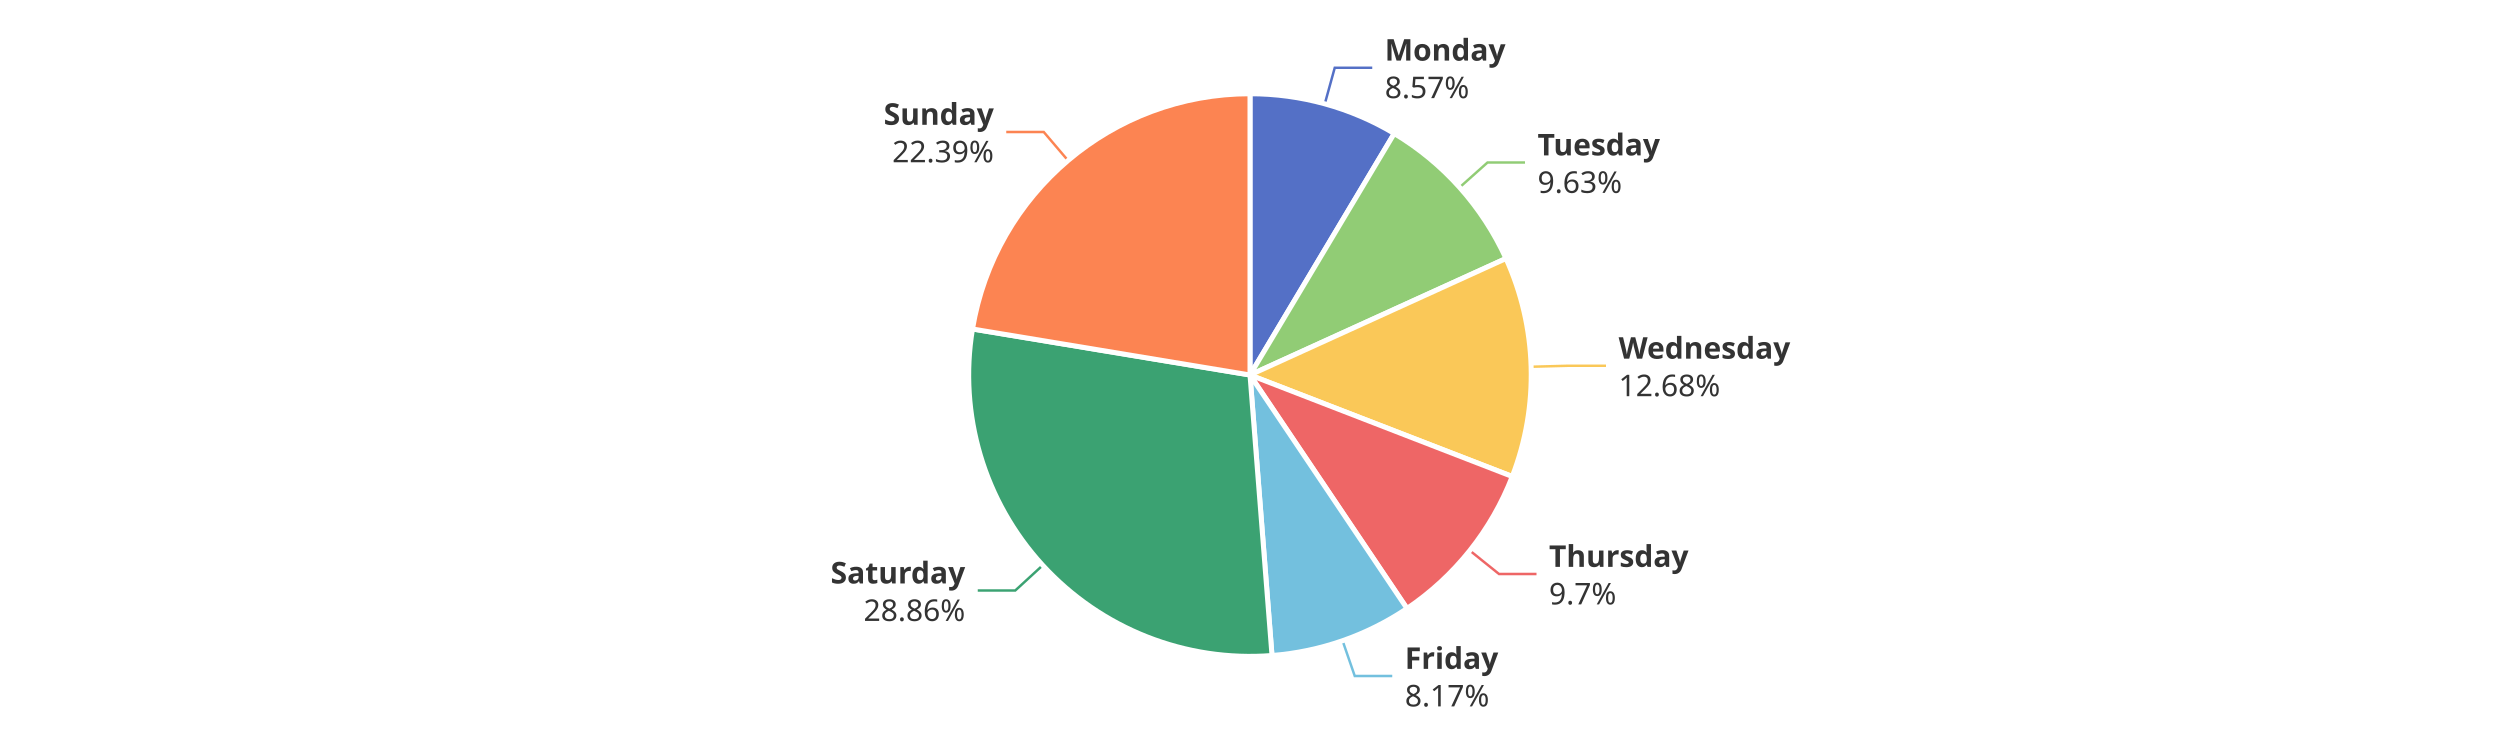
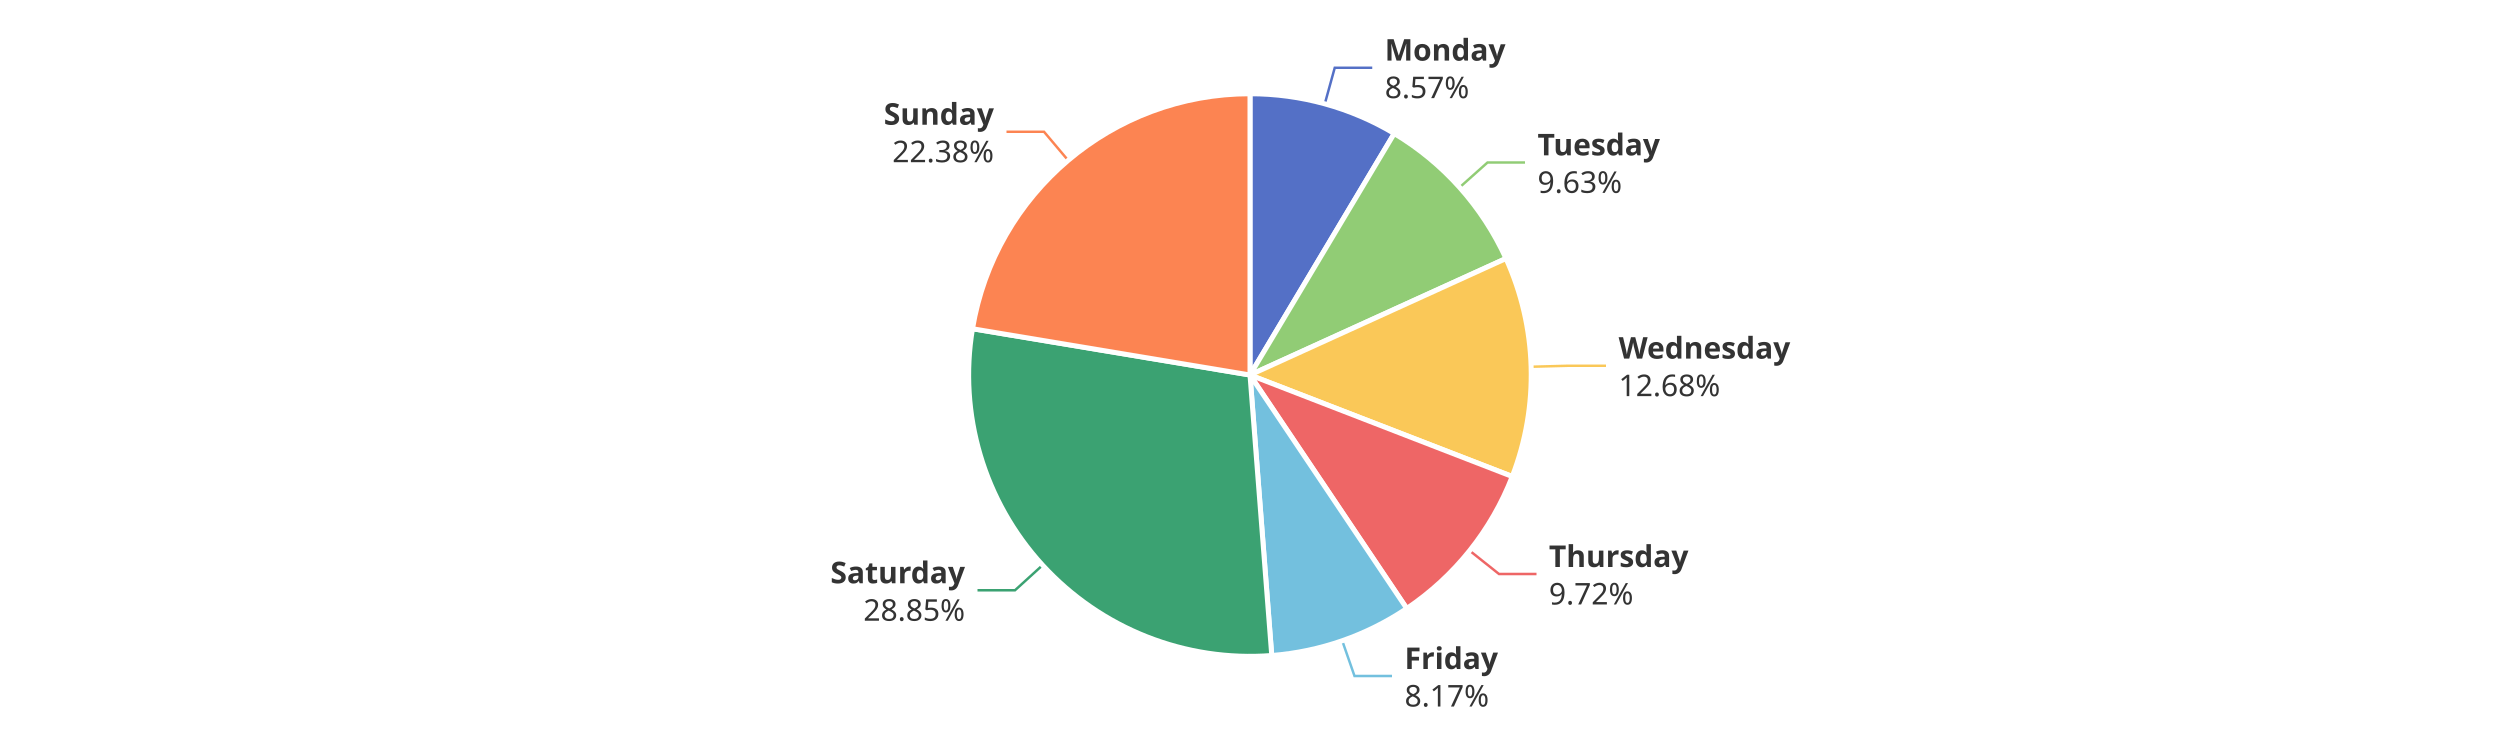
<svg xmlns="http://www.w3.org/2000/svg" width="1000" height="300" version="1.1" baseProfile="full" viewBox="0 0 1000 300">
  <rect width="1000" height="300" x="0" y="0" id="0" fill="#ffffff" />
  <polyline points="529.9 41.6 533.9 27.1 548.9 27.1" fill="none" stroke="#5470c6" />
  <polyline points="583.8 75 595 65 610 65" fill="none" stroke="#91cc75" />
  <polyline points="612.5 146.7 627.4 146.3 642.4 146.3" fill="none" stroke="#fac858" />
-   <polyline points="587.9 220.2 599.6 229.6 614.6 229.6" fill="none" stroke="#ee6666" />
-   <polyline points="537 256.2 541.9 270.4 556.9 270.4" fill="none" stroke="#73c0de" />
-   <polyline points="417.1 226.1 406.1 236.2 391.1 236.2" fill="none" stroke="#3ba272" />
-   <polyline points="427.2 64.2 417.5 52.8 402.5 52.8" fill="none" stroke="#fc8452" />
+   <polyline points="587.9 220.3 599.6 229.6 614.6 229.6" fill="none" stroke="#ee6666" />
+   <polyline points="536.9 256.3 541.8 270.4 556.8 270.4" fill="none" stroke="#73c0de" />
+   <polyline points="417.1 226 406 236.1 391 236.1" fill="none" stroke="#3ba272" />
+   <polyline points="427.3 64.2 417.6 52.7 402.6 52.7" fill="none" stroke="#fc8452" />
  <path d="M500 37.5A112.5 112.5 0 0 1 557.7 53.4L500 150Z" fill="#5470c6" stroke="#fff" stroke-width="2" stroke-linejoin="round" />
  <path d="M557.7 53.4A112.5 112.5 0 0 1 602.4 103.4L500 150Z" fill="#91cc75" stroke="#fff" stroke-width="2" stroke-linejoin="round" />
  <path d="M602.4 103.4A112.5 112.5 0 0 1 604.9 190.6L500 150Z" fill="#fac858" stroke="#fff" stroke-width="2" stroke-linejoin="round" />
-   <path d="M604.9 190.6A112.5 112.5 0 0 1 562.8 243.4L500 150Z" fill="#ee6666" stroke="#fff" stroke-width="2" stroke-linejoin="round" />
-   <path d="M562.8 243.4A112.5 112.5 0 0 1 508.8 262.2L500 150Z" fill="#73c0de" stroke="#fff" stroke-width="2" stroke-linejoin="round" />
-   <path d="M508.8 262.2A112.5 112.5 0 0 1 389 131.6L500 150Z" fill="#3ba272" stroke="#fff" stroke-width="2" stroke-linejoin="round" />
-   <path d="M389 131.6A112.5 112.5 0 0 1 500 37.5L500 150Z" fill="#fc8452" stroke="#fff" stroke-width="2" stroke-linejoin="round" />
-   <path d="M0 -15l42.8 0l0 30l-42.8 0Z" transform="translate(553.9142 27.0932)" fill="none" />
-   <text dominant-baseline="central" text-anchor="start" style="font-size:12px;font-family:sans-serif;font-weight:bold;" y="-7.5" transform="translate(553.9142 27.0932)" fill="#333" stroke="rgb(255,255,255)" stroke-width="2" paint-order="stroke" stroke-miterlimit="2">Monday</text>
-   <text dominant-baseline="central" text-anchor="start" style="font-size:12px;font-family:sans-serif;" y="7.5" transform="translate(553.9142 27.0932)" fill="#333" stroke="rgb(255,255,255)" stroke-width="2" paint-order="stroke" stroke-miterlimit="2">8.57%</text>
-   <path d="M0 -15l46.2 0l0 30l-46.2 0Z" transform="translate(615.0274 64.9939)" fill="none" />
-   <text dominant-baseline="central" text-anchor="start" style="font-size:12px;font-family:sans-serif;font-weight:bold;" y="-7.5" transform="translate(615.0274 64.9939)" fill="#333" stroke="rgb(255,255,255)" stroke-width="2" paint-order="stroke" stroke-miterlimit="2">Tuesday</text>
-   <text dominant-baseline="central" text-anchor="start" style="font-size:12px;font-family:sans-serif;" y="7.5" transform="translate(615.0274 64.9939)" fill="#333" stroke="rgb(255,255,255)" stroke-width="2" paint-order="stroke" stroke-miterlimit="2">9.63%</text>
-   <path d="M0 -15l63.6 0l0 30l-63.6 0Z" transform="translate(647.4467 146.3154)" fill="none" />
-   <text dominant-baseline="central" text-anchor="start" style="font-size:12px;font-family:sans-serif;font-weight:bold;" y="-7.5" transform="translate(647.4467 146.3154)" fill="#333" stroke="rgb(255,255,255)" stroke-width="2" paint-order="stroke" stroke-miterlimit="2">Wednesday</text>
-   <text dominant-baseline="central" text-anchor="start" style="font-size:12px;font-family:sans-serif;" y="7.5" transform="translate(647.4467 146.3154)" fill="#333" stroke="rgb(255,255,255)" stroke-width="2" paint-order="stroke" stroke-miterlimit="2">12.68%</text>
-   <path d="M0 -15l50.2 0l0 30l-50.2 0Z" transform="translate(619.605 229.5933)" fill="none" />
-   <text dominant-baseline="central" text-anchor="start" style="font-size:12px;font-family:sans-serif;font-weight:bold;" y="-7.5" transform="translate(619.605 229.5933)" fill="#333" stroke="rgb(255,255,255)" stroke-width="2" paint-order="stroke" stroke-miterlimit="2">Thursday</text>
-   <text dominant-baseline="central" text-anchor="start" style="font-size:12px;font-family:sans-serif;" y="7.5" transform="translate(619.605 229.5933)" fill="#333" stroke="rgb(255,255,255)" stroke-width="2" paint-order="stroke" stroke-miterlimit="2">9.7%</text>
-   <path d="M0 -15l34.2 0l0 30l-34.2 0Z" transform="translate(561.9431 270.4036)" fill="none" />
-   <text dominant-baseline="central" text-anchor="start" style="font-size:12px;font-family:sans-serif;font-weight:bold;" y="-7.5" transform="translate(561.9431 270.4036)" fill="#333" stroke="rgb(255,255,255)" stroke-width="2" paint-order="stroke" stroke-miterlimit="2">Friday</text>
-   <text dominant-baseline="central" text-anchor="start" style="font-size:12px;font-family:sans-serif;" y="7.5" transform="translate(561.9431 270.4036)" fill="#333" stroke="rgb(255,255,255)" stroke-width="2" paint-order="stroke" stroke-miterlimit="2">8.17%</text>
-   <path d="M-48.2 -15l48.2 0l0 30l-48.2 0Z" transform="translate(386.0754 236.223)" fill="none" />
-   <text dominant-baseline="central" text-anchor="end" style="font-size:12px;font-family:sans-serif;font-weight:bold;" y="-7.5" transform="translate(386.0754 236.223)" fill="#333" stroke="rgb(255,255,255)" stroke-width="2" paint-order="stroke" stroke-miterlimit="2">Saturday</text>
-   <text dominant-baseline="central" text-anchor="end" style="font-size:12px;font-family:sans-serif;" y="7.5" transform="translate(386.0754 236.223)" fill="#333" stroke="rgb(255,255,255)" stroke-width="2" paint-order="stroke" stroke-miterlimit="2">28.86%</text>
-   <path d="M-40.9 -15l40.9 0l0 30l-40.9 0Z" transform="translate(397.5309 52.7627)" fill="none" />
-   <text dominant-baseline="central" text-anchor="end" style="font-size:12px;font-family:sans-serif;font-weight:bold;" y="-7.5" transform="translate(397.5309 52.7627)" fill="#333" stroke="rgb(255,255,255)" stroke-width="2" paint-order="stroke" stroke-miterlimit="2">Sunday</text>
-   <text dominant-baseline="central" text-anchor="end" style="font-size:12px;font-family:sans-serif;" y="7.5" transform="translate(397.5309 52.7627)" fill="#333" stroke="rgb(255,255,255)" stroke-width="2" paint-order="stroke" stroke-miterlimit="2">22.39%</text>
+   <path d="M604.9 190.6A112.5 112.5 0 0 1 562.7 243.4L500 150Z" fill="#ee6666" stroke="#fff" stroke-width="2" stroke-linejoin="round" />
+   <path d="M562.7 243.4A112.5 112.5 0 0 1 508.7 262.2L500 150Z" fill="#73c0de" stroke="#fff" stroke-width="2" stroke-linejoin="round" />
+   <path d="M508.7 262.2A112.5 112.5 0 0 1 389 131.5L500 150Z" fill="#3ba272" stroke="#fff" stroke-width="2" stroke-linejoin="round" />
+   <path d="M389 131.5A112.5 112.5 0 0 1 500 37.5L500 150Z" fill="#fc8452" stroke="#fff" stroke-width="2" stroke-linejoin="round" />
+   <path d="M0 -15l42.8 0l0 30l-42.8 0Z" transform="translate(553.9109 27.0923)" fill="none" />
+   <text dominant-baseline="central" text-anchor="start" style="font-size:12px;font-family:sans-serif;font-weight:bold;" y="-7.5" transform="translate(553.9109 27.0923)" fill="#333" stroke="rgb(255,255,255)" stroke-width="2" paint-order="stroke" stroke-miterlimit="2">Monday</text>
+   <text dominant-baseline="central" text-anchor="start" style="font-size:12px;font-family:sans-serif;" y="7.5" transform="translate(553.9109 27.0923)" fill="#333" stroke="rgb(255,255,255)" stroke-width="2" paint-order="stroke" stroke-miterlimit="2">8.57%</text>
+   <path d="M0 -15l46.2 0l0 30l-46.2 0Z" transform="translate(615.0203 64.9859)" fill="none" />
+   <text dominant-baseline="central" text-anchor="start" style="font-size:12px;font-family:sans-serif;font-weight:bold;" y="-7.5" transform="translate(615.0203 64.9859)" fill="#333" stroke="rgb(255,255,255)" stroke-width="2" paint-order="stroke" stroke-miterlimit="2">Tuesday</text>
+   <text dominant-baseline="central" text-anchor="start" style="font-size:12px;font-family:sans-serif;" y="7.5" transform="translate(615.0203 64.9859)" fill="#333" stroke="rgb(255,255,255)" stroke-width="2" paint-order="stroke" stroke-miterlimit="2">9.63%</text>
+   <path d="M0 -15l63.6 0l0 30l-63.6 0Z" transform="translate(647.4462 146.2958)" fill="none" />
+   <text dominant-baseline="central" text-anchor="start" style="font-size:12px;font-family:sans-serif;font-weight:bold;" y="-7.5" transform="translate(647.4462 146.2958)" fill="#333" stroke="rgb(255,255,255)" stroke-width="2" paint-order="stroke" stroke-miterlimit="2">Wednesday</text>
+   <text dominant-baseline="central" text-anchor="start" style="font-size:12px;font-family:sans-serif;" y="7.5" transform="translate(647.4462 146.2958)" fill="#333" stroke="rgb(255,255,255)" stroke-width="2" paint-order="stroke" stroke-miterlimit="2">12.68%</text>
+   <path d="M0 -15l50.2 0l0 30l-50.2 0Z" transform="translate(619.5728 229.6335)" fill="none" />
+   <text dominant-baseline="central" text-anchor="start" style="font-size:12px;font-family:sans-serif;font-weight:bold;" y="-7.5" transform="translate(619.5728 229.6335)" fill="#333" stroke="rgb(255,255,255)" stroke-width="2" paint-order="stroke" stroke-miterlimit="2">Thursday</text>
+   <text dominant-baseline="central" text-anchor="start" style="font-size:12px;font-family:sans-serif;" y="7.5" transform="translate(619.5728 229.6335)" fill="#333" stroke="rgb(255,255,255)" stroke-width="2" paint-order="stroke" stroke-miterlimit="2">9.72%</text>
+   <path d="M0 -15l34.2 0l0 30l-34.2 0Z" transform="translate(561.8256 270.4445)" fill="none" />
+   <text dominant-baseline="central" text-anchor="start" style="font-size:12px;font-family:sans-serif;font-weight:bold;" y="-7.5" transform="translate(561.8256 270.4445)" fill="#333" stroke="rgb(255,255,255)" stroke-width="2" paint-order="stroke" stroke-miterlimit="2">Friday</text>
+   <text dominant-baseline="central" text-anchor="start" style="font-size:12px;font-family:sans-serif;" y="7.5" transform="translate(561.8256 270.4445)" fill="#333" stroke="rgb(255,255,255)" stroke-width="2" paint-order="stroke" stroke-miterlimit="2">8.17%</text>
+   <path d="M-48.2 -15l48.2 0l0 30l-48.2 0Z" transform="translate(386.0013 236.1423)" fill="none" />
+   <text dominant-baseline="central" text-anchor="end" style="font-size:12px;font-family:sans-serif;font-weight:bold;" y="-7.5" transform="translate(386.0013 236.1423)" fill="#333" stroke="rgb(255,255,255)" stroke-width="2" paint-order="stroke" stroke-miterlimit="2">Saturday</text>
+   <text dominant-baseline="central" text-anchor="end" style="font-size:12px;font-family:sans-serif;" y="7.5" transform="translate(386.0013 236.1423)" fill="#333" stroke="rgb(255,255,255)" stroke-width="2" paint-order="stroke" stroke-miterlimit="2">28.85%</text>
+   <path d="M-40.9 -15l40.9 0l0 30l-40.9 0Z" transform="translate(397.5683 52.731)" fill="none" />
+   <text dominant-baseline="central" text-anchor="end" style="font-size:12px;font-family:sans-serif;font-weight:bold;" y="-7.5" transform="translate(397.5683 52.731)" fill="#333" stroke="rgb(255,255,255)" stroke-width="2" paint-order="stroke" stroke-miterlimit="2">Sunday</text>
+   <text dominant-baseline="central" text-anchor="end" style="font-size:12px;font-family:sans-serif;" y="7.5" transform="translate(397.5683 52.731)" fill="#333" stroke="rgb(255,255,255)" stroke-width="2" paint-order="stroke" stroke-miterlimit="2">22.38%</text>
</svg>
